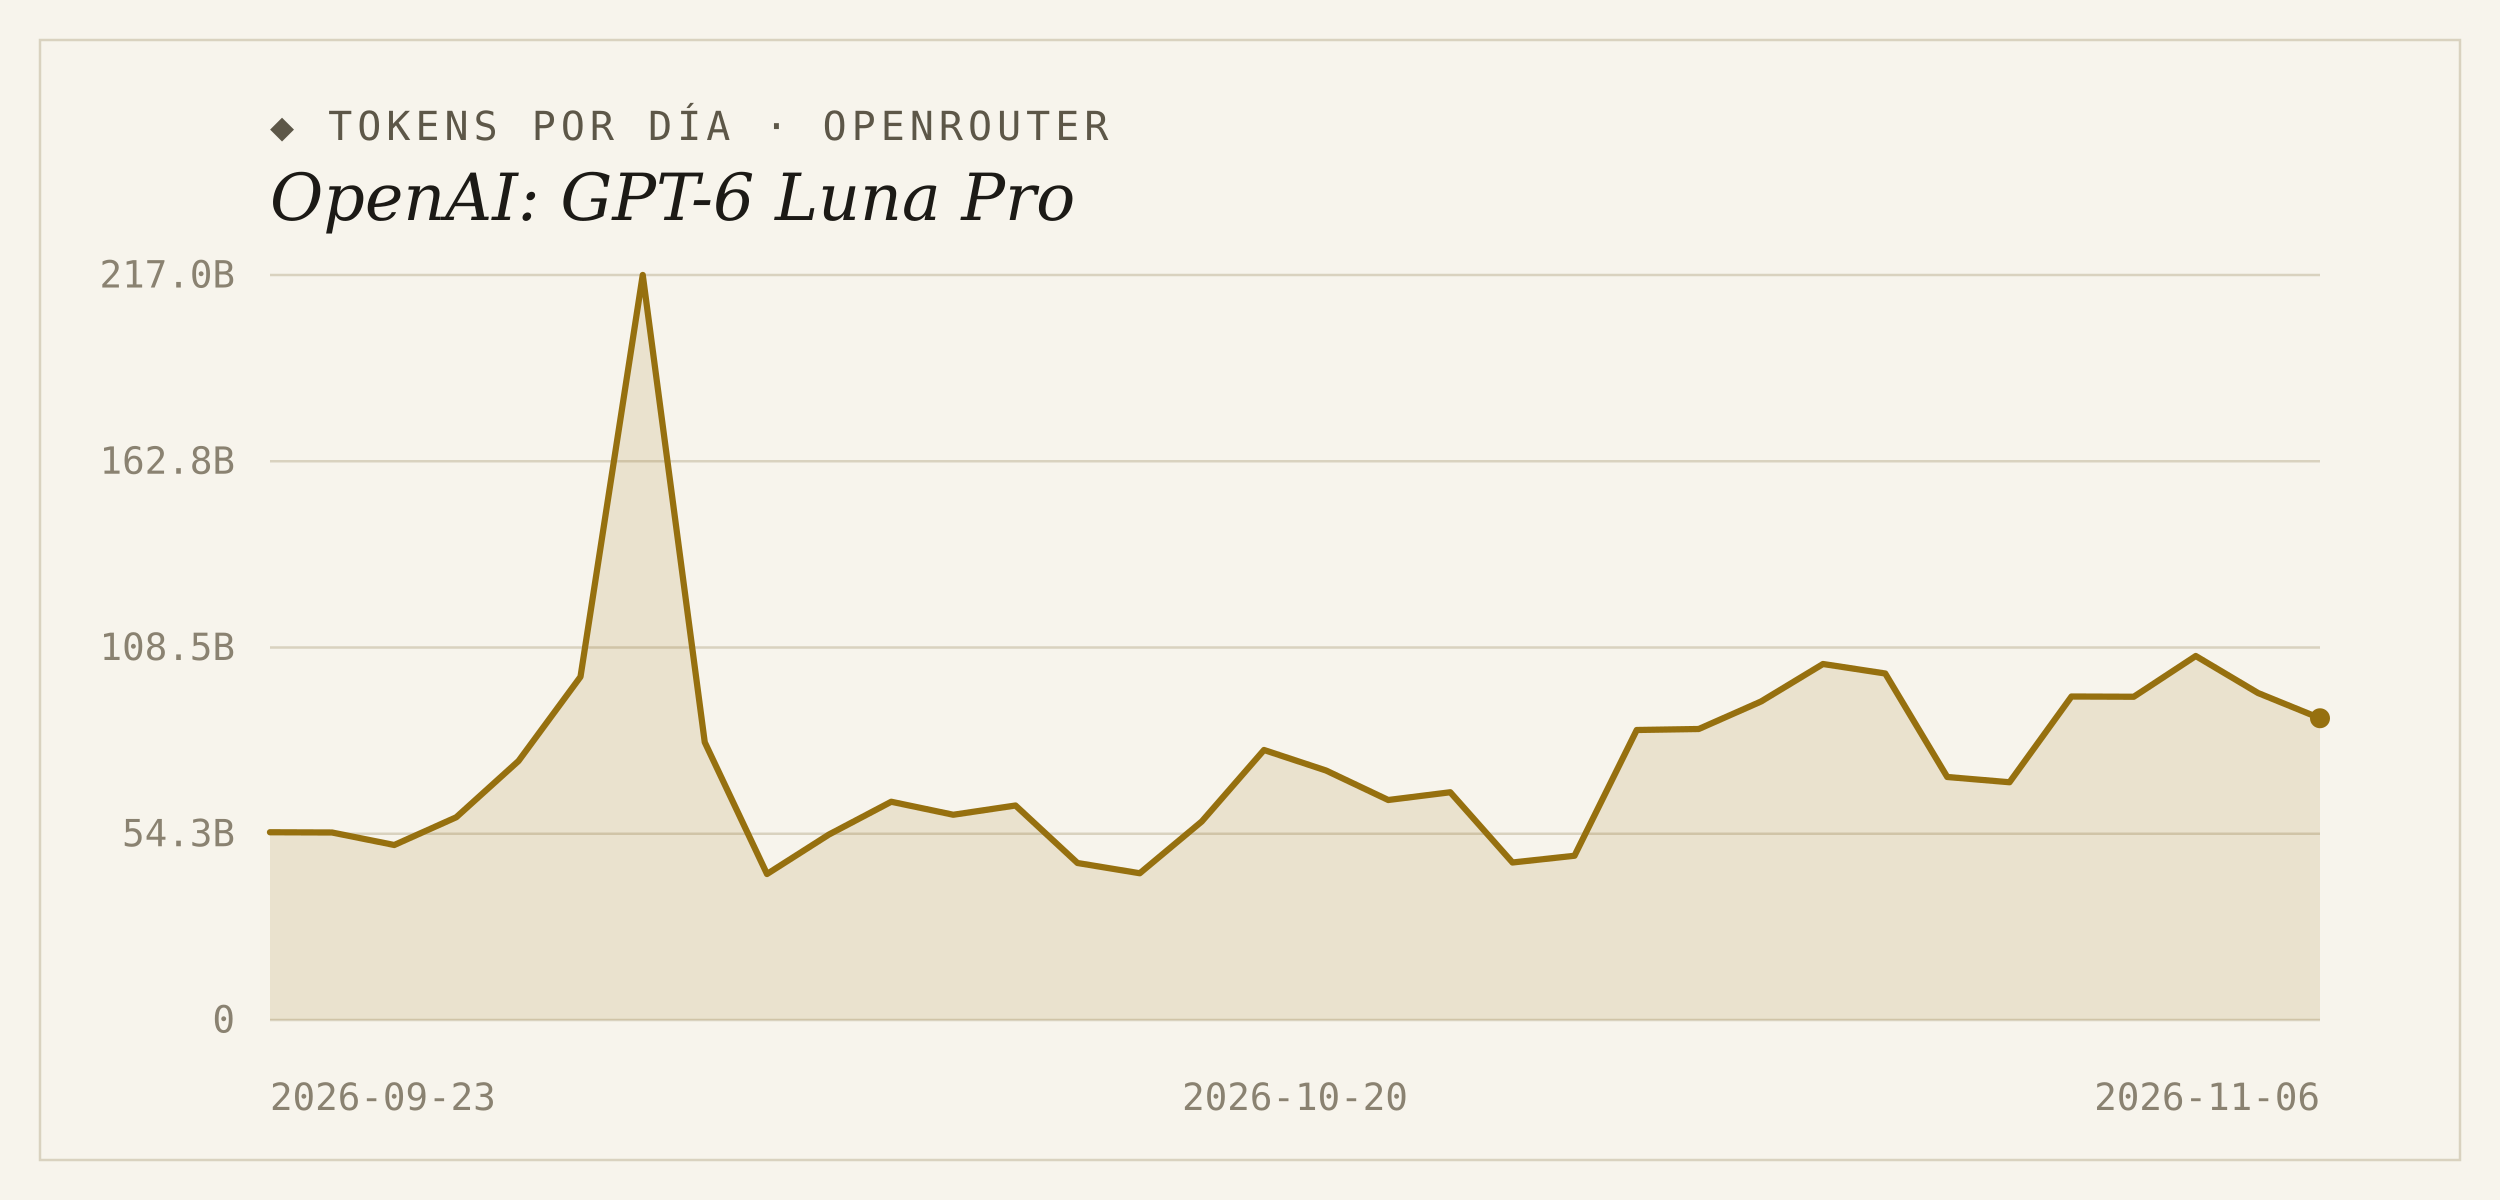
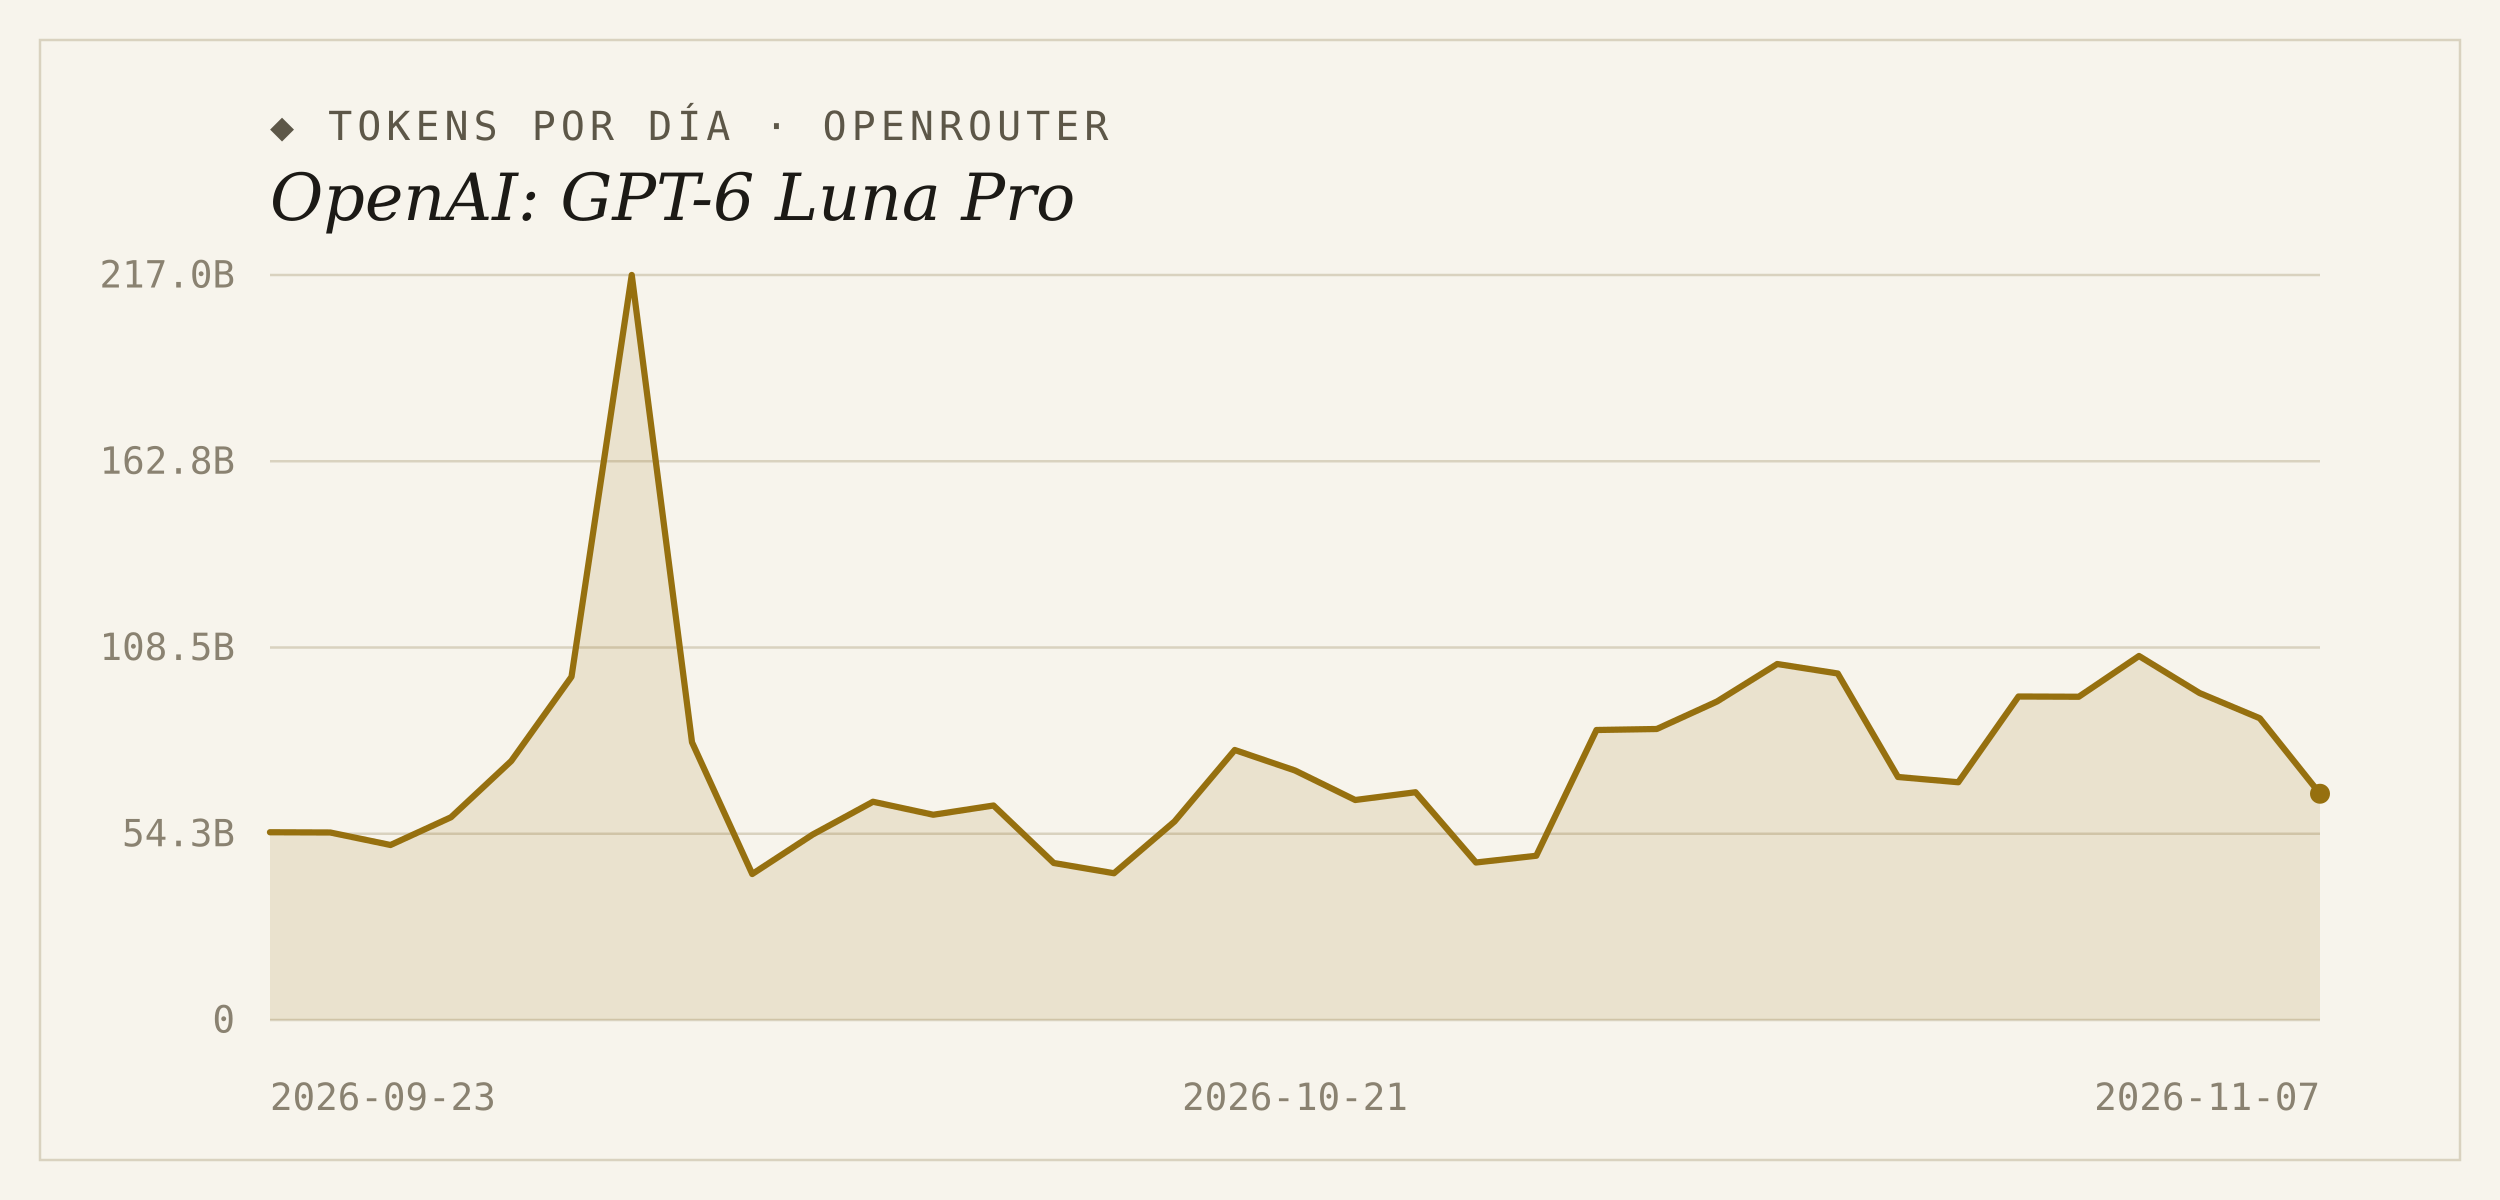
<svg xmlns="http://www.w3.org/2000/svg" width="1000" height="480" viewBox="0 0 1000 480">
  <rect width="1000" height="480" fill="#f7f4ec" />
  <rect x="16" y="16" width="968" height="448" fill="none" stroke="#d9d2bf" stroke-width="1" />
  <text x="108" y="56" font-family="'DejaVu Sans Mono', Consolas, monospace" font-size="16" letter-spacing="2" fill="#5d5748">◆ TOKENS POR DÍA · OPENROUTER</text>
  <text x="108" y="88" font-family="Georgia, 'DejaVu Serif', serif" font-size="26" font-style="italic" fill="#1c1a16">OpenAI: GPT-6 Luna Pro</text>
  <line x1="108" y1="408.0" x2="928" y2="408.0" stroke="#d9d2bf" stroke-width="1" />
  <text x="94" y="413" text-anchor="end" font-family="'DejaVu Sans Mono', Consolas, monospace" font-size="15" fill="#8a8271">0</text>
  <line x1="108" y1="333.5" x2="928" y2="333.5" stroke="#d9d2bf" stroke-width="1" />
  <text x="94" y="338.5" text-anchor="end" font-family="'DejaVu Sans Mono', Consolas, monospace" font-size="15" fill="#8a8271">54.3B</text>
  <line x1="108" y1="259.0" x2="928" y2="259.0" stroke="#d9d2bf" stroke-width="1" />
  <text x="94" y="264" text-anchor="end" font-family="'DejaVu Sans Mono', Consolas, monospace" font-size="15" fill="#8a8271">108.5B</text>
  <line x1="108" y1="184.5" x2="928" y2="184.5" stroke="#d9d2bf" stroke-width="1" />
  <text x="94" y="189.5" text-anchor="end" font-family="'DejaVu Sans Mono', Consolas, monospace" font-size="15" fill="#8a8271">162.8B</text>
  <line x1="108" y1="110.0" x2="928" y2="110.0" stroke="#d9d2bf" stroke-width="1" />
  <text x="94" y="115" text-anchor="end" font-family="'DejaVu Sans Mono', Consolas, monospace" font-size="15" fill="#8a8271">217.0B</text>
-   <path d="M 108,408.0 L 108.0,332.9 L 132.8,333.0 L 157.7,338.0 L 182.5,326.9 L 207.4,304.4 L 232.2,270.7 L 257.1,110.0 L 281.9,296.9 L 306.8,349.6 L 331.6,333.8 L 356.5,320.7 L 381.3,325.9 L 406.2,322.2 L 431.0,345.2 L 455.9,349.3 L 480.7,328.6 L 505.6,300.0 L 530.4,308.2 L 555.3,320.0 L 580.1,316.9 L 605.0,345.0 L 629.8,342.3 L 654.7,292.0 L 679.5,291.6 L 704.4,280.6 L 729.2,265.6 L 754.1,269.4 L 778.9,310.8 L 803.8,312.9 L 828.6,278.6 L 853.5,278.7 L 878.3,262.4 L 903.2,277.2 L 928.0,287.3 L 928.0,408.0 Z" fill="#96700f" fill-opacity="0.14" />
-   <polyline points="108.0,332.9 132.8,333.0 157.7,338.0 182.5,326.9 207.4,304.4 232.2,270.7 257.1,110.0 281.9,296.9 306.8,349.6 331.6,333.8 356.5,320.7 381.3,325.9 406.2,322.2 431.0,345.2 455.9,349.3 480.7,328.6 505.6,300.0 530.4,308.2 555.3,320.0 580.1,316.9 605.0,345.0 629.8,342.3 654.7,292.0 679.5,291.6 704.4,280.6 729.2,265.6 754.1,269.4 778.9,310.8 803.8,312.9 828.6,278.6 853.5,278.7 878.3,262.4 903.2,277.2 928.0,287.3" fill="none" stroke="#96700f" stroke-width="2.5" stroke-linejoin="round" stroke-linecap="round" />
-   <circle cx="928.0" cy="287.3" r="4" fill="#96700f" />
+   <path d="M 108,408.0 L 108.0,332.9 L 132.1,333.0 L 156.2,338.0 L 180.4,326.9 L 204.5,304.4 L 228.6,270.7 L 252.7,110.0 L 276.8,296.9 L 300.9,349.6 L 325.1,333.8 L 349.2,320.7 L 373.3,325.9 L 397.4,322.2 L 421.5,345.2 L 445.6,349.3 L 469.8,328.6 L 493.9,300.0 L 518.0,308.2 L 542.1,320.0 L 566.2,316.9 L 590.4,345.0 L 614.5,342.3 L 638.6,292.0 L 662.7,291.6 L 686.8,280.6 L 710.9,265.6 L 735.1,269.4 L 759.2,310.8 L 783.3,312.9 L 807.4,278.6 L 831.5,278.7 L 855.6,262.4 L 879.8,277.2 L 903.9,287.3 L 928.0,317.5 L 928.0,408.0 Z" fill="#96700f" fill-opacity="0.14" />
+   <polyline points="108.0,332.9 132.1,333.0 156.2,338.0 180.4,326.9 204.5,304.4 228.6,270.7 252.7,110.0 276.8,296.9 300.9,349.6 325.1,333.8 349.2,320.7 373.3,325.9 397.4,322.2 421.5,345.2 445.6,349.3 469.8,328.6 493.9,300.0 518.0,308.2 542.1,320.0 566.2,316.9 590.4,345.0 614.5,342.3 638.6,292.0 662.7,291.6 686.8,280.6 710.9,265.6 735.1,269.4 759.2,310.8 783.3,312.9 807.4,278.6 831.5,278.7 855.6,262.4 879.8,277.2 903.9,287.3 928.0,317.5" fill="none" stroke="#96700f" stroke-width="2.5" stroke-linejoin="round" stroke-linecap="round" />
+   <circle cx="928.0" cy="317.5" r="4" fill="#96700f" />
  <text x="108" y="444" text-anchor="start" font-family="'DejaVu Sans Mono', Consolas, monospace" font-size="15" fill="#8a8271">2026-09-23</text>
-   <text x="518" y="444" text-anchor="middle" font-family="'DejaVu Sans Mono', Consolas, monospace" font-size="15" fill="#8a8271">2026-10-20</text>
-   <text x="928" y="444" text-anchor="end" font-family="'DejaVu Sans Mono', Consolas, monospace" font-size="15" fill="#8a8271">2026-11-06</text>
+   <text x="518" y="444" text-anchor="middle" font-family="'DejaVu Sans Mono', Consolas, monospace" font-size="15" fill="#8a8271">2026-10-21</text>
+   <text x="928" y="444" text-anchor="end" font-family="'DejaVu Sans Mono', Consolas, monospace" font-size="15" fill="#8a8271">2026-11-07</text>
</svg>
